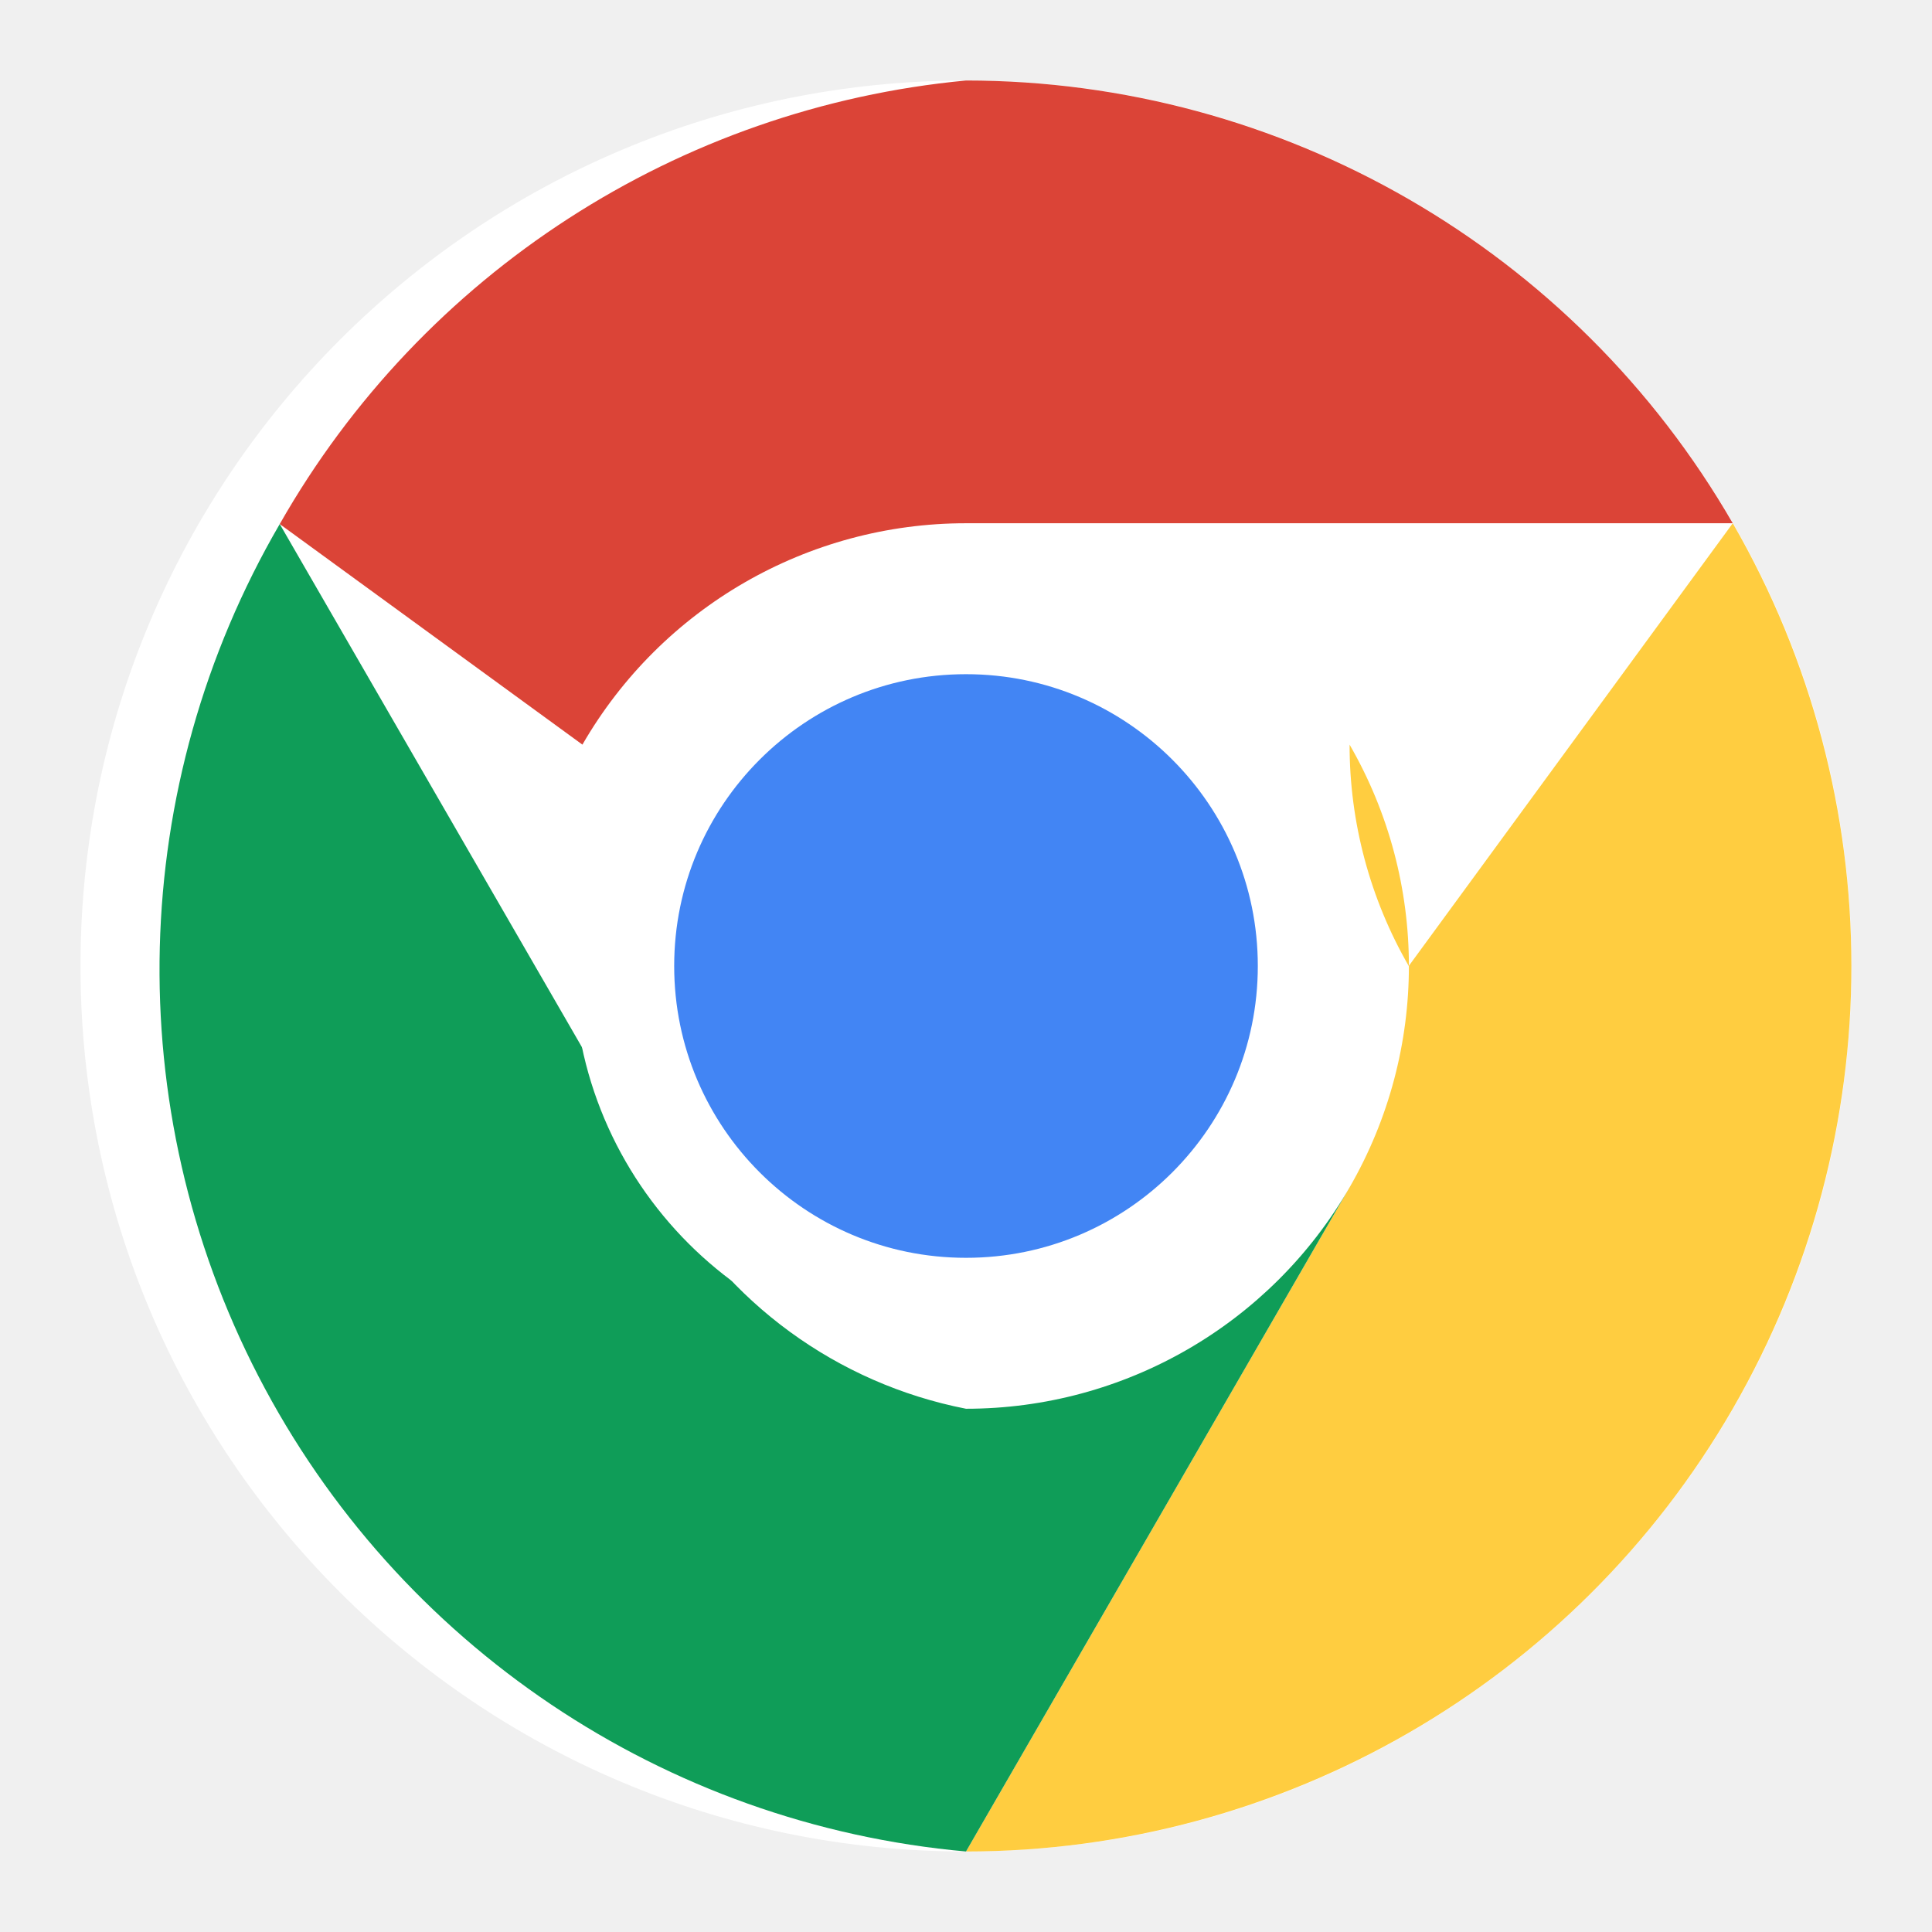
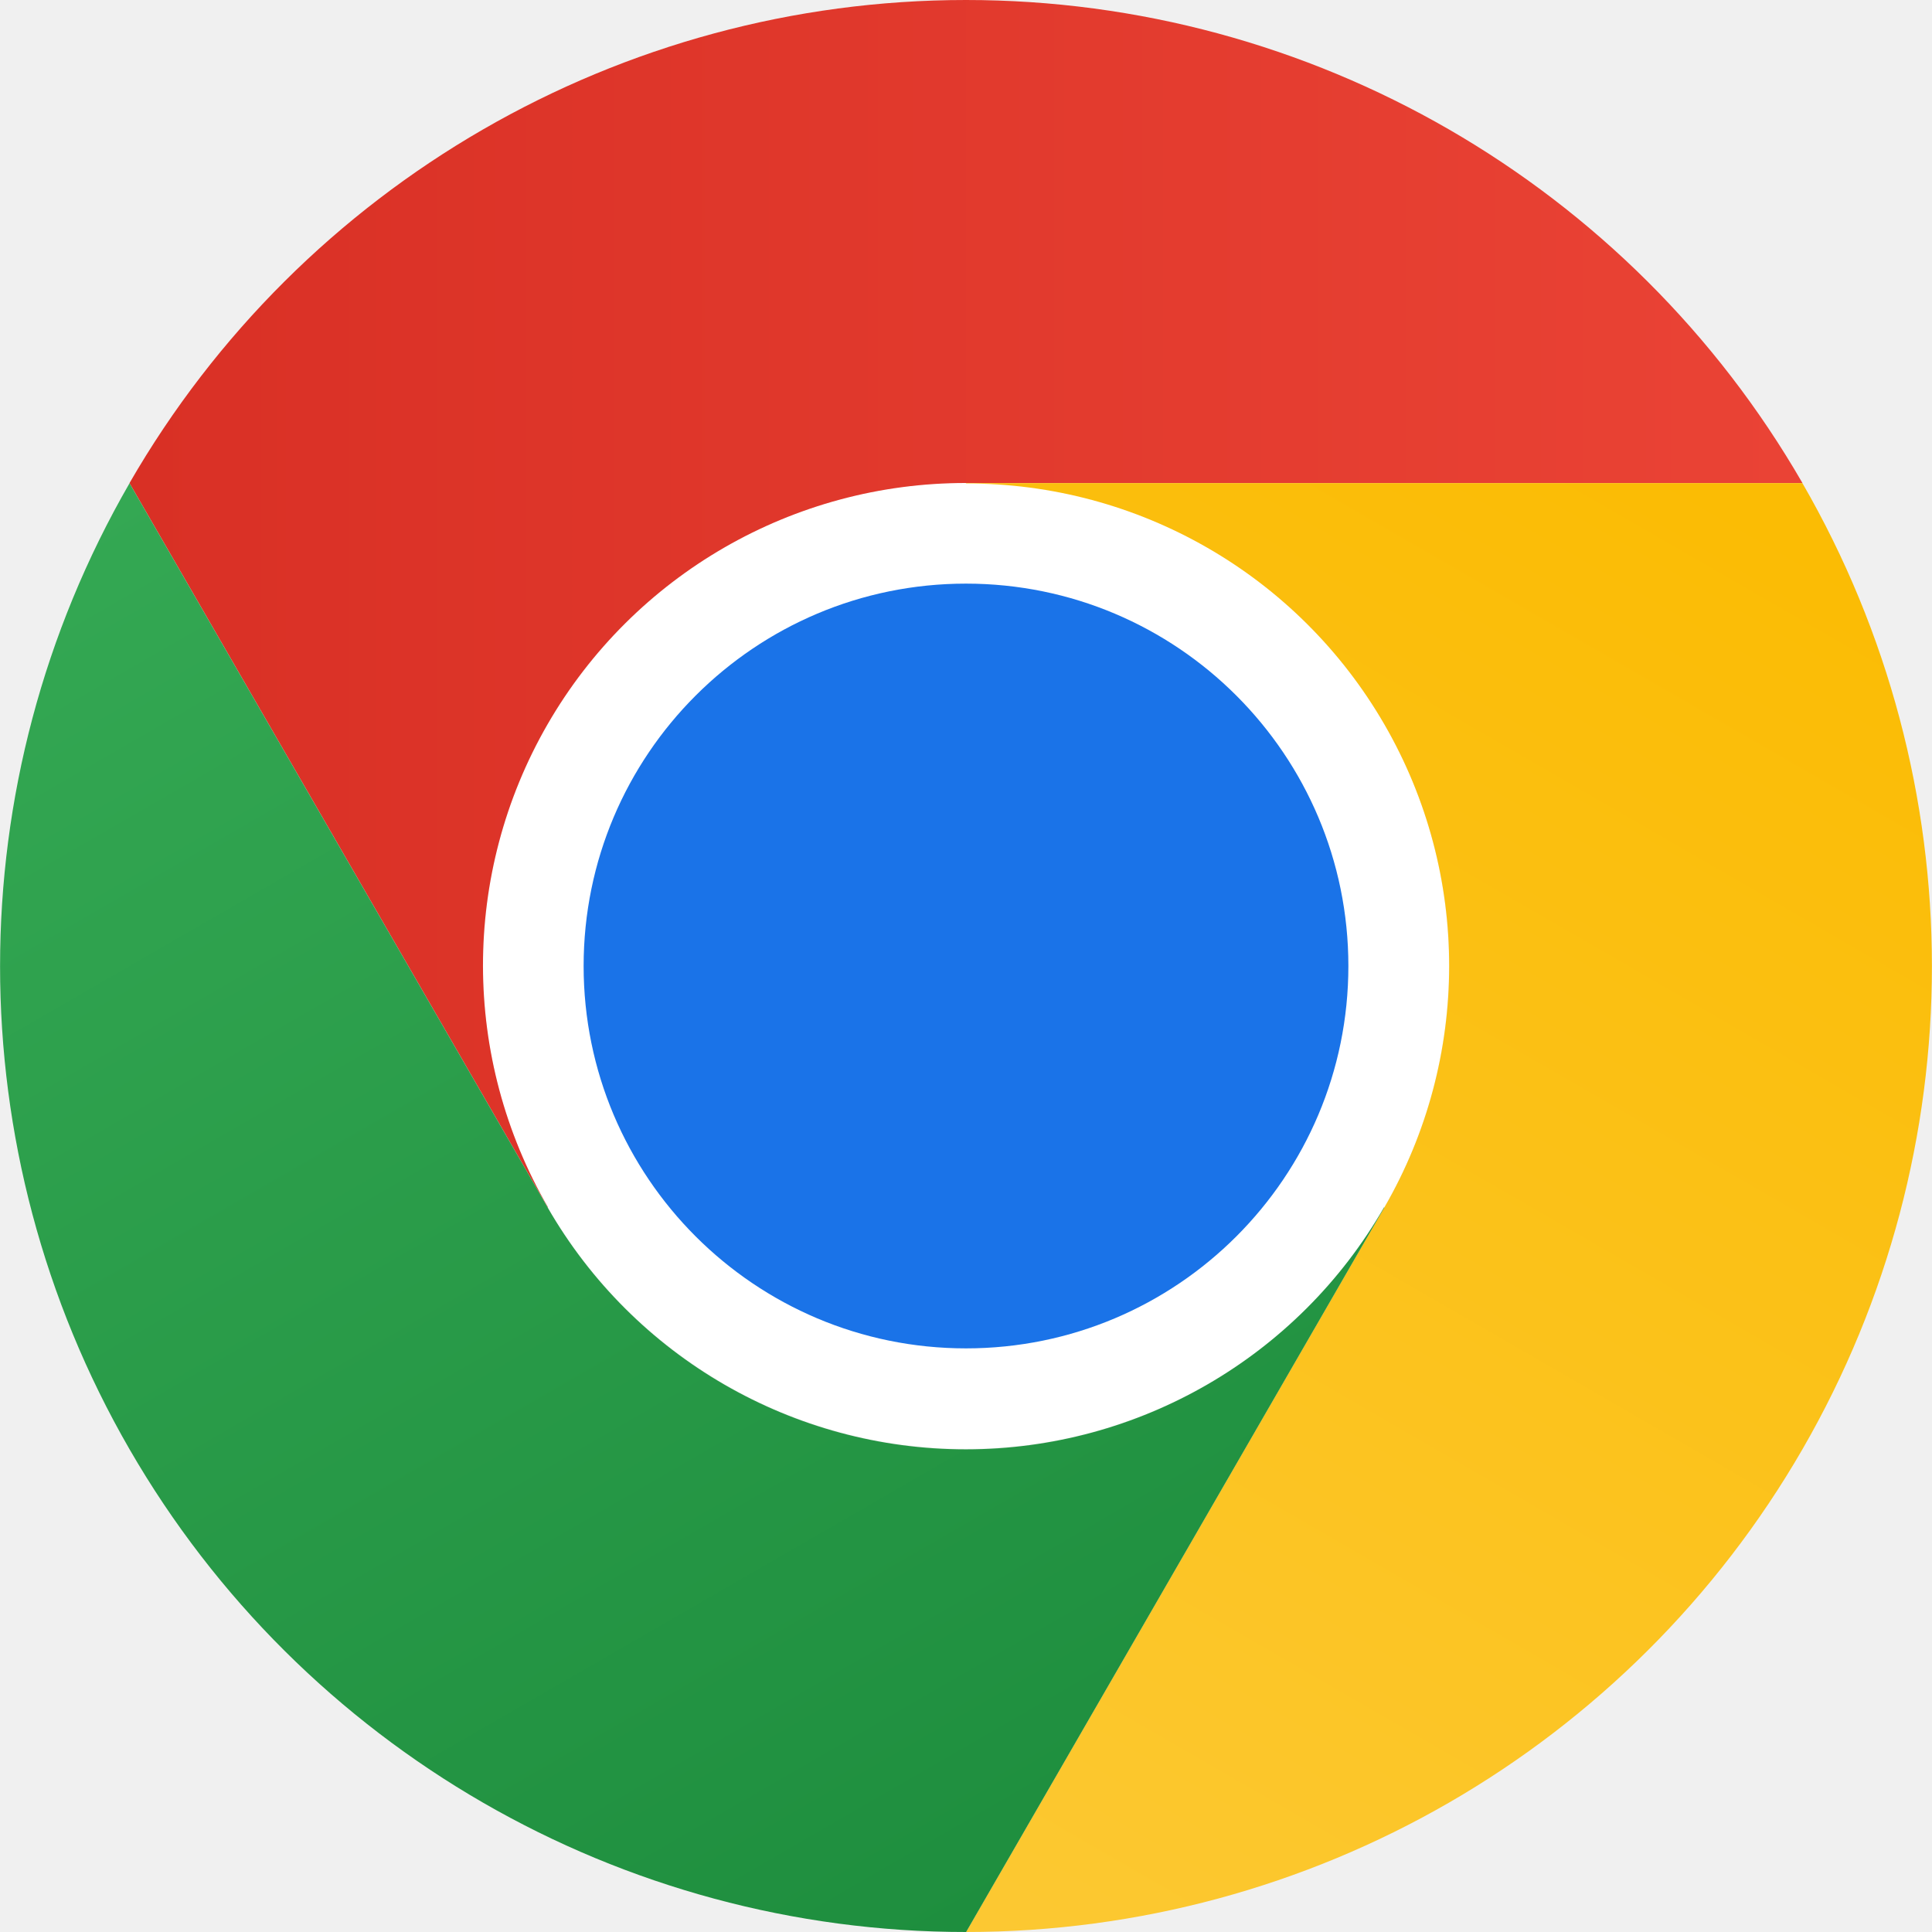
- <svg class="store-ic" viewBox="0 0 48 48" aria-hidden="true">
-   <circle cx="24" cy="24" r="22" fill="#fff" />
-   <path d="M24 2a22 22 0 0 1 19.05 11H24a11 11 0 0 0-9.53 5.5L6.95 13.02A22 22 0 0 1 24 2z" fill="#db4437" />
-   <path d="M43.05 13A22 22 0 0 1 24 46l9.53-16.5A11 11 0 0 0 33.53 18.5 11 11 0 0 0 35 24z" fill="#ffcd40" />
-   <path d="M24 46A22 22 0 0 1 6.95 13.02l9.52 16.48A11 11 0 0 0 24 35a11 11 0 0 0 9.53-5.5z" fill="#0f9d58" />
-   <circle cx="24" cy="24" r="8.5" fill="#4285f4" stroke="#fff" stroke-width="2.5" />
+ <svg xmlns="http://www.w3.org/2000/svg" class="store-ic" aria-hidden="true" focusable="false" viewBox="0 0 48 48">
+   <defs>
+     <linearGradient id="cr-a" x1="3.217" y1="15" x2="44.781" y2="15" gradientUnits="userSpaceOnUse">
+       <stop offset="0" stop-color="#d93025" />
+       <stop offset="1" stop-color="#ea4335" />
+     </linearGradient>
+     <linearGradient id="cr-b" x1="20.722" y1="47.679" x2="41.504" y2="11.684" gradientUnits="userSpaceOnUse">
+       <stop offset="0" stop-color="#fcc934" />
+       <stop offset="1" stop-color="#fbbc04" />
+     </linearGradient>
+     <linearGradient id="cr-c" x1="26.598" y1="46.502" x2="5.816" y2="10.506" gradientUnits="userSpaceOnUse">
+       <stop offset="0" stop-color="#1e8e3e" />
+       <stop offset="1" stop-color="#34a853" />
+     </linearGradient>
+   </defs>
+   <circle cx="24" cy="23.995" r="12" style="fill:#fff" />
+   <path d="M3.215,36A24,24,0,1,0,12,3.215,24,24,0,0,0,3.215,36ZM34.392,18A12,12,0,1,1,18,13.608,12,12,0,0,1,34.392,18Z" style="fill:none" />
+   <path d="M24,12H44.781a23.994,23.994,0,0,0-41.564.003L13.608,30l.009-.002A11.985,11.985,0,0,1,24,12Z" style="fill:url(#cr-a)" />
+   <circle cx="24" cy="24" r="9.5" style="fill:#1a73e8" />
+   <path d="M34.391,30.003,24.001,48A23.994,23.994,0,0,0,44.78,12.003H23.999l-.003.009A11.985,11.985,0,0,1,34.391,30.003Z" style="fill:url(#cr-b)" />
+   <path d="M13.609,30.003,3.218,12.006A23.994,23.994,0,0,0,24.003,48L34.393,30.003l-.007-.007a11.985,11.985,0,0,1-20.778.007Z" style="fill:url(#cr-c)" />
</svg>
